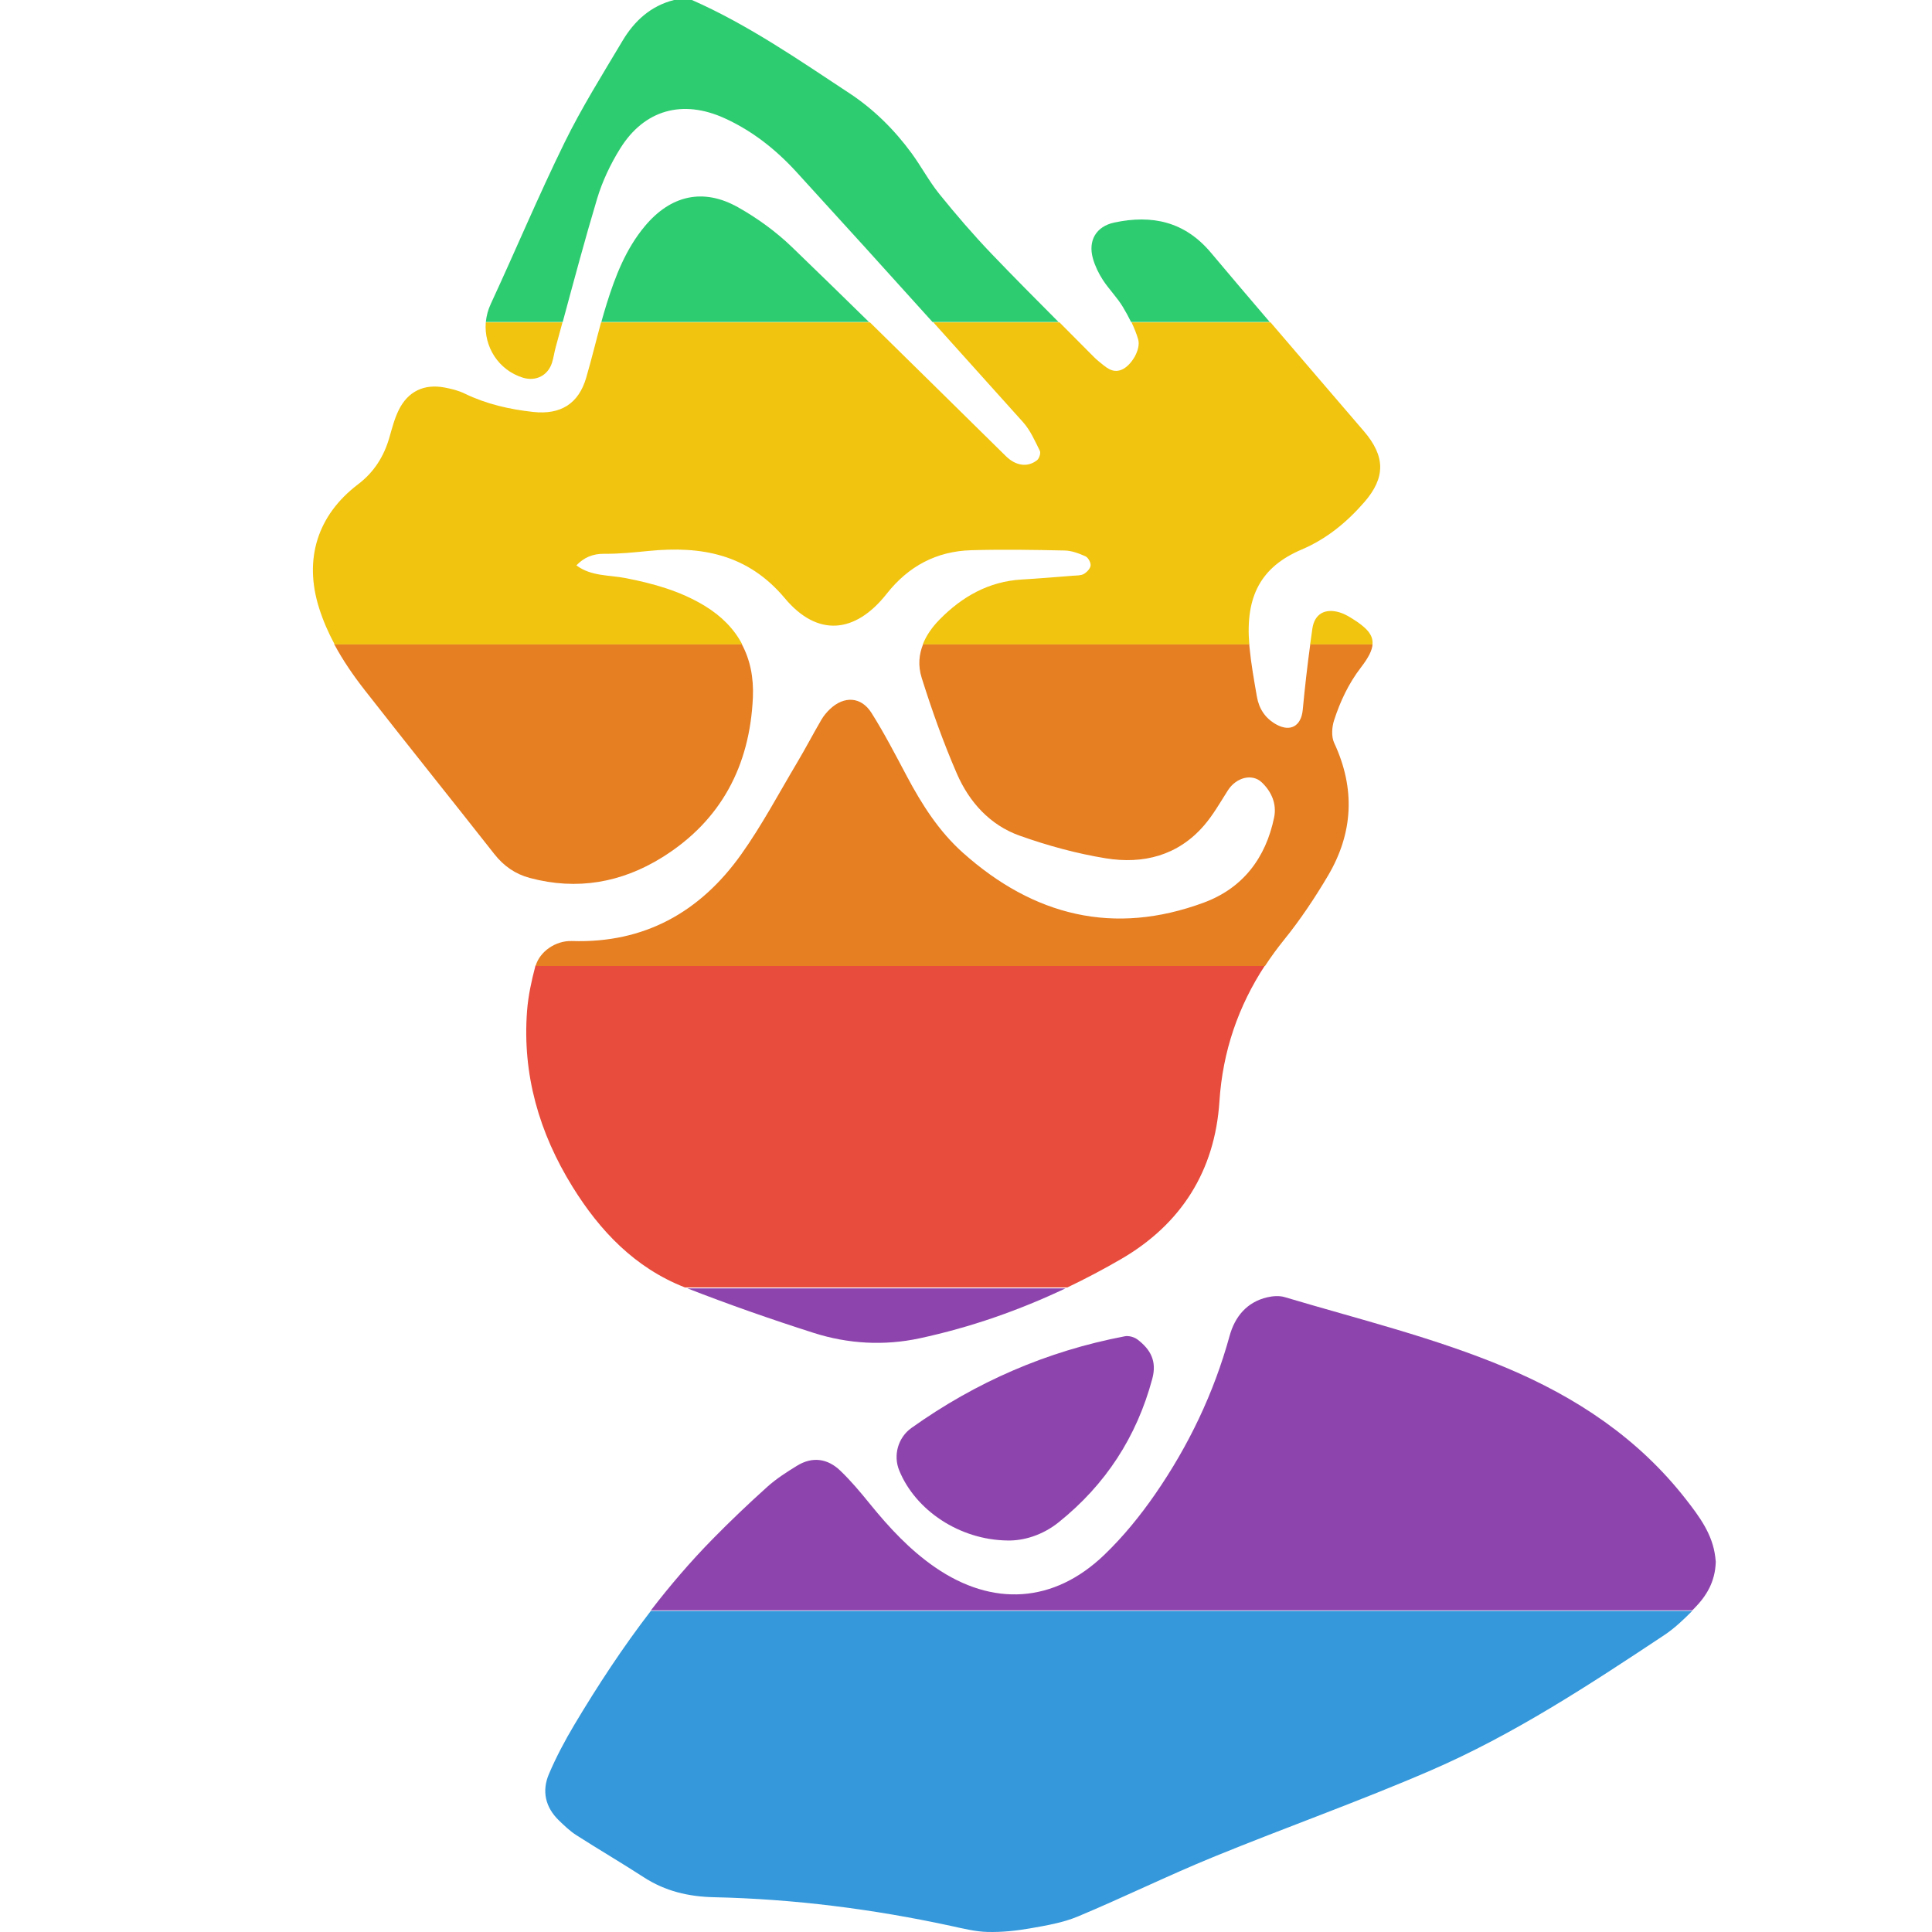
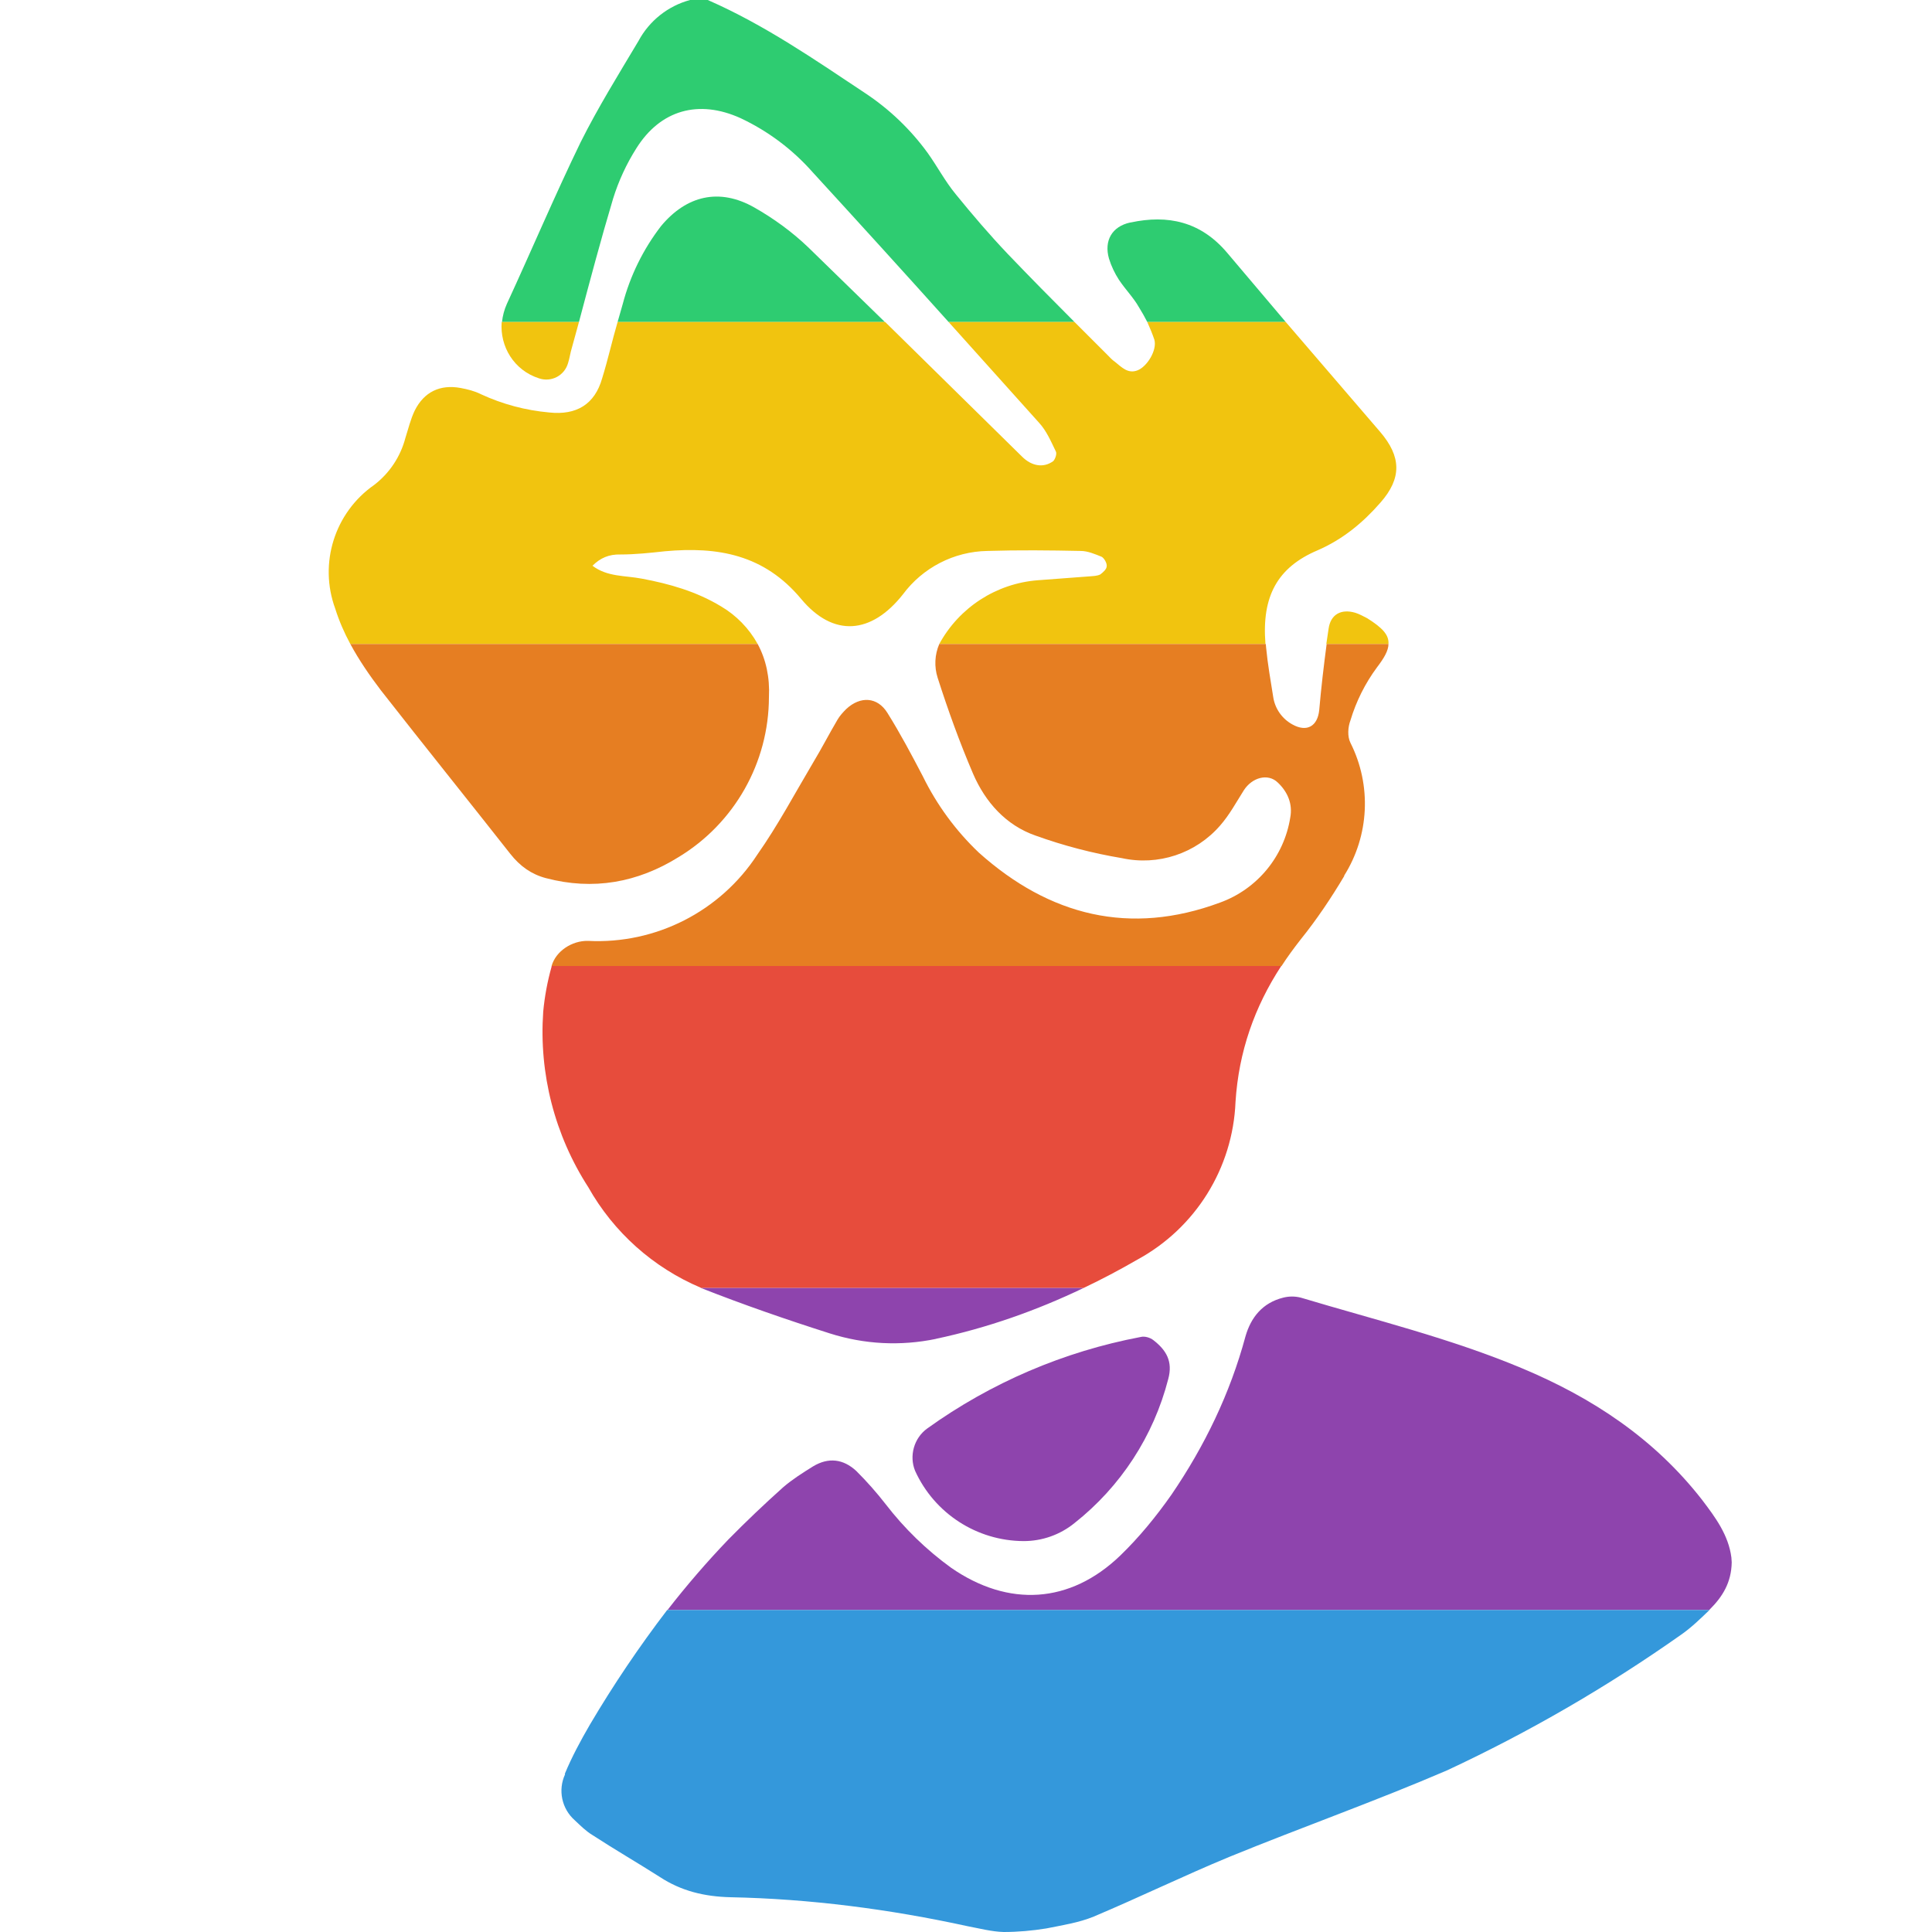
- <svg xmlns="http://www.w3.org/2000/svg" version="1.1" id="レイヤー_1" x="0px" y="0px" viewBox="0 0 1000 1000" style="enable-background:new 0 0 1000 1000;" xml:space="preserve">
-   <g style="display:none;">
-     <g style="display:inline;">
-       <path d="M-1603.802-42.293c29.111,12.85,55.159,30.904,81.562,48.3c12.536,8.26,23.178,18.819,32.076,30.944    c5.065,6.902,9.096,14.598,14.461,21.236c8.61,10.654,17.573,21.078,27.046,30.969c16.959,17.707,34.407,34.948,51.66,52.375    c1.205,1.217,2.413,2.453,3.754,3.512c3.457,2.729,6.814,6.376,11.804,4.34c5.053-2.062,10.132-10.535,8.585-15.771    c-1.751-5.926-4.682-11.628-7.869-16.968c-2.968-4.971-7.22-9.161-10.387-14.033c-2.207-3.396-4.057-7.215-5.153-11.102    c-2.614-9.276,1.65-16.602,11.06-18.612c19.486-4.161,36.447-0.569,50.011,15.59c26.132,31.133,52.75,61.859,79.203,92.723    c11.058,12.901,11.315,23.928,0.217,36.684c-9.072,10.428-19.499,19.038-32.491,24.568c-21.326,9.077-29.475,24.622-26.933,50.494    c0.837,8.512,2.35,16.969,3.821,25.405c1.08,6.194,4.295,11.11,9.923,14.269c7.421,4.165,13.005,0.855,13.794-7.502    c1.318-13.963,2.937-27.914,4.987-41.787c1.129-7.64,6.546-10.572,13.96-8.406c2.105,0.615,4.129,1.694,6.014,2.847    c13.181,8.06,14.475,13.267,5.143,25.416c-6.391,8.32-10.711,17.553-13.877,27.314c-1.16,3.579-1.484,8.46,0.034,11.71    c11.038,23.647,9.882,46.667-3.251,68.847c-6.79,11.467-14.267,22.676-22.634,33.033c-19.914,24.648-31.426,52.255-33.499,83.994    c-2.358,36.107-19.948,63.616-50.857,81.571c-32.553,18.91-67.336,33.074-104.3,41.03c-18.412,3.963-37.067,2.911-54.946-2.805    c-22.49-7.19-44.83-14.984-66.8-23.622c-25.574-10.055-43.757-29.102-57.949-52.029c-17.229-27.833-26.02-58.064-23.515-90.994    c0.593-7.8,2.296-15.598,4.294-23.185c2.05-7.785,10.444-13.552,18.906-13.275c37.529,1.229,66.385-14.986,87.619-44.808    c10.791-15.155,19.557-31.758,29.1-47.789c4.29-7.206,8.167-14.657,12.395-21.902c1.192-2.043,2.776-3.947,4.5-5.577    c7.313-6.911,16.132-6.469,21.483,2.028c6.65,10.561,12.41,21.697,18.272,32.734c7.772,14.633,16.61,28.533,29.038,39.629    c36.555,32.635,78.065,43.092,124.794,25.751c20.135-7.472,31.963-23.1,36.278-44.012c1.426-6.909-1.256-13.313-6.413-18.198    c-5.005-4.741-13.25-2.525-17.517,4.156c-3.954,6.192-7.614,12.699-12.387,18.218c-13.469,15.573-31.465,20.104-50.854,16.946    c-15.108-2.461-30.132-6.582-44.566-11.725c-15.361-5.473-26.092-17.404-32.476-32.101c-7.004-16.125-12.92-32.791-18.2-49.57    c-3.615-11.489,1.147-21.659,9.31-29.949c11.658-11.84,25.404-19.652,42.443-20.659c8.901-0.526,17.79-1.272,26.68-1.97    c1.873-0.147,4.002-0.047,5.514-0.922c1.558-0.902,3.338-2.777,3.487-4.37c0.145-1.547-1.276-4.127-2.68-4.755    c-3.381-1.512-7.137-2.924-10.772-3.003c-16.117-0.349-32.256-0.621-48.364-0.147c-17.978,0.529-32.491,8.275-43.719,22.527    c-16.339,20.742-35.909,22.44-52.718,2.359c-19.1-22.819-43.114-27.203-70.372-24.522c-7.676,0.755-15.398,1.561-23.09,1.482    c-5.961-0.062-10.522,1.916-14.444,5.989c7.589,5.74,16.84,4.919,25.457,6.597c14.357,2.797,28.313,6.664,40.983,14.379    c17.691,10.773,25.797,26.829,24.911,47.021c-1.552,35.359-16.414,63.802-46.844,82.788    c-21.121,13.179-44.143,17.269-68.588,10.733c-7.54-2.016-13.513-6.163-18.385-12.361c-22.256-28.309-44.821-56.375-66.997-84.747    c-10.052-12.86-18.77-26.588-23.744-42.379c-7.933-25.185-0.918-47.958,20.189-63.978c8.298-6.298,13.406-14.434,16.236-24.289    c1.365-4.754,2.614-9.64,4.77-14.05c4.786-9.79,13.159-13.78,23.823-11.754c3.514,0.668,7.119,1.552,10.309,3.102    c11.266,5.476,23.179,8.181,35.548,9.537c14.024,1.538,23.435-4.162,27.38-17.645c3.747-12.807,6.633-25.874,10.614-38.603    c4.504-14.402,9.932-28.468,19.846-40.301c13.274-15.844,30.069-19.858,48.142-9.689c10.045,5.652,19.695,12.665,27.987,20.656    c37.184,35.832,73.82,72.231,110.643,108.437c5.083,4.998,11.137,6.014,16.132,2.141c1.138-0.882,2.049-3.708,1.48-4.854    c-2.553-5.141-4.943-10.656-8.708-14.857c-38.921-43.425-77.951-86.754-117.298-129.792c-10.55-11.539-22.781-21.287-37.27-27.852    c-21.591-9.783-41.392-4.454-53.951,15.707c-5.014,8.049-9.231,16.941-11.95,26.006c-7.667,25.566-14.379,51.419-21.438,77.167    c-0.724,2.64-1.081,5.388-1.902,7.993c-2.096,6.651-8.401,9.818-15.091,7.74c-16.144-5.015-23.711-23.129-16.628-38.416    c12.885-27.806,24.739-56.106,38.229-83.609c8.872-18.088,19.651-35.263,29.974-52.611c6.123-10.29,14.614-18.098,26.683-21.136    C-1609.981-42.293-1606.891-42.293-1603.802-42.293z" />
-       <path d="M-1073.92,766.303c-0.274,10.491-4.892,17.87-11.147,24.209c-4.8,4.864-9.799,9.758-15.457,13.515    c-38.852,25.793-77.925,51.462-120.831,70.035c-37.069,16.046-75.238,29.532-112.636,44.843    c-23.595,9.66-46.526,20.934-70.054,30.77c-7.756,3.243-16.37,4.685-24.732,6.152c-7.235,1.269-14.683,2.031-22.009,1.856    c-6.241-0.149-12.492-1.726-18.654-3.061c-40.502-8.778-81.46-14.004-122.879-14.913c-13.295-0.292-25.305-3.121-36.464-10.363    c-11.496-7.461-23.344-14.381-34.884-21.776c-3.285-2.105-6.183-4.891-9.005-7.625c-7.036-6.817-8.915-15.209-5.148-24.028    c3.748-8.775,8.259-17.294,13.156-25.495c20.532-34.387,43.353-67.124,71.524-95.81c9.129-9.296,18.573-18.308,28.266-27.013    c4.677-4.201,10.091-7.671,15.479-10.972c7.88-4.827,15.703-3.71,22.21,2.478c5.562,5.29,10.535,11.251,15.383,17.227    c9.984,12.307,20.669,23.853,33.794,32.902c29.802,20.547,61.497,18.623,87.583-6.443c9.808-9.425,18.592-20.215,26.339-31.421    c17.343-25.086,30.385-52.347,38.522-81.903c2.722-9.886,8.844-17.483,19.461-19.979c2.895-0.681,6.296-0.925,9.082-0.093    c38.382,11.467,77.412,20.926,114.486,36.49c36.481,15.315,68.584,36.62,93.171,68.161c6.977,8.95,13.767,18.037,15.18,29.833    C-1074.042,765.066-1073.925,766.258-1073.92,766.303z" />
-       <path d="M-1440.5,755.358c-24.895-0.307-47.628-15.628-56.063-36.246c-3.188-7.793-0.676-17.016,6.335-22.013    c33.382-23.793,70.159-39.783,110.464-47.452c2.028-0.386,4.852,0.408,6.524,1.679c6.665,5.066,10.135,11.105,7.677,20.275    c-8.086,30.164-24.232,54.914-48.51,74.364C-1422.364,752.606-1432.149,755.547-1440.5,755.358z" />
-     </g>
-     <rect x="-1961.957" y="-42.293" style="display:inline;fill:#2ECC71;" width="1000" height="166.667" />
-     <rect x="-1961.957" y="124.852" style="display:inline;fill:#F1C40F;" width="1000" height="166.667" />
-     <rect x="-1961.957" y="291.041" style="display:inline;fill:#E67E22;" width="1000" height="166.667" />
-     <rect x="-1961.957" y="457.707" style="display:inline;fill:#E74C3C;" width="1000" height="166.667" />
-     <rect x="-1961.957" y="624.852" style="display:inline;fill:#8E44AD;" width="1000" height="166.667" />
-     <rect x="-1961.957" y="791.041" style="display:inline;fill:#3498DB;" width="1000" height="166.667" />
-   </g>
-   <g>
-     <path style="fill:#3498DB;" d="M284.134,918.208c-3.767,8.819-1.887,17.211,5.148,24.028c2.822,2.735,5.72,5.52,9.005,7.625   c11.541,7.395,23.388,14.315,34.884,21.776c11.158,7.242,23.169,10.071,36.464,10.363c41.419,0.909,82.377,6.135,122.879,14.913   c6.162,1.335,12.413,2.912,18.654,3.061c7.326,0.175,14.774-0.587,22.009-1.856c8.362-1.467,16.976-2.909,24.732-6.152   c23.528-9.837,46.459-21.11,70.054-30.77c37.398-15.312,75.568-28.798,112.636-44.843c42.906-18.573,81.979-44.242,120.831-70.035   c5.267-3.497,9.96-7.98,14.457-12.507H336.865c-14.417,18.723-27.404,38.518-39.574,58.901   C292.394,900.914,287.882,909.433,284.134,918.208z" />
-     <g>
-       <g>
-         <path style="fill:#2ECC71;" d="M576.752,115.189c-9.41,2.01-13.674,9.336-11.06,18.612c1.096,3.887,2.946,7.707,5.153,11.102     c3.167,4.872,7.419,9.062,10.387,14.033c1.493,2.501,2.924,5.084,4.209,7.73h71.769c-10.193-11.926-20.362-23.872-30.448-35.887     C613.199,114.62,596.238,111.027,576.752,115.189z" />
-         <path style="fill:#2ECC71;" d="M486.253,100.48c-5.364-6.638-9.395-14.334-14.461-21.236     c-8.899-12.125-19.54-22.685-32.076-30.944C413.313,30.904,387.265,12.85,358.154,0h-9.268     c-12.069,3.039-20.56,10.847-26.683,21.136c-10.323,17.347-21.102,34.522-29.974,52.61     c-13.49,27.503-25.344,55.803-38.229,83.609c-1.406,3.034-2.226,6.179-2.525,9.311h39.784     c5.771-21.314,11.459-42.652,17.8-63.795c2.719-9.066,6.935-17.957,11.95-26.006c12.559-20.161,32.36-25.49,53.951-15.707     c14.489,6.565,26.72,16.313,37.27,27.852c23.581,25.792,47.039,51.697,70.436,77.656h65.234     c-11.616-11.661-23.219-23.333-34.602-35.218C503.826,121.558,494.863,111.134,486.253,100.48z" />
-         <path style="fill:#2ECC71;" d="M381.994,107.279c-18.073-10.169-34.867-6.155-48.142,9.689     c-9.913,11.833-15.342,25.899-19.846,40.301c-0.974,3.115-1.881,6.251-2.753,9.397H449.78     c-13.223-12.956-26.469-25.887-39.799-38.732C401.689,119.944,392.039,112.932,381.994,107.279z" />
-       </g>
-     </g>
-     <g>
-       <g>
-         <path style="fill:#8E44AD;" d="M476.059,692.696c26.259-5.651,51.41-14.45,75.449-25.843h-195.69     c21.486,8.404,43.318,16.013,65.295,23.038C438.992,695.606,457.647,696.658,476.059,692.696z" />
-         <path style="fill:#8E44AD;" d="M888.08,808.303c-0.005-0.046-0.122-1.237-0.264-2.426c-1.414-11.796-8.203-20.883-15.18-29.833     c-24.588-31.541-56.691-52.846-93.171-68.161c-37.074-15.564-76.103-25.024-114.486-36.49c-2.787-0.833-6.187-0.588-9.082,0.093     c-10.618,2.496-16.74,10.094-19.461,19.979c-8.137,29.556-21.179,56.818-38.522,81.903     c-7.747,11.206-16.531,21.997-26.339,31.421c-26.086,25.066-57.782,26.99-87.583,6.443     c-13.125-9.049-23.809-20.595-33.794-32.902c-4.848-5.976-9.821-11.937-15.383-17.227c-6.506-6.188-14.33-7.305-22.21-2.478     c-5.388,3.3-10.802,6.771-15.479,10.972c-9.693,8.705-19.137,17.717-28.266,27.013c-11.472,11.682-22.045,24.045-31.95,36.909     h539.025c0.333-0.336,0.669-0.671,1-1.007C883.188,826.173,887.806,818.794,888.08,808.303z" />
-         <path style="fill:#8E44AD;" d="M588.76,693.326c-1.672-1.271-4.496-2.065-6.524-1.679     c-40.305,7.669-77.082,23.659-110.464,47.452c-7.011,4.997-9.523,14.22-6.335,22.013c8.435,20.619,31.168,35.94,56.063,36.246     c8.351,0.188,18.136-2.753,26.427-9.395c24.278-19.449,40.425-44.2,48.51-74.364C598.895,704.431,595.425,698.391,588.76,693.326     z" />
-       </g>
-     </g>
-     <g>
-       <g>
-         <path style="fill:#E74C3C;" d="M631.173,570.094c1.7-26.027,9.757-49.271,23.579-70.387h-377.54     c-0.035,0.119-0.081,0.233-0.113,0.353c-1.998,7.587-3.701,15.385-4.294,23.185c-2.504,32.93,6.287,63.161,23.515,90.994     c14.192,22.927,32.375,41.974,57.949,52.029c0.09,0.036,0.181,0.07,0.272,0.105h197.926c9.454-4.515,18.742-9.419,27.848-14.709     C611.225,633.711,628.815,606.201,631.173,570.094z" />
-       </g>
-     </g>
-     <g>
-       <g>
-         <path style="fill:#E67E22;" d="M687.306,453.36c13.133-22.18,14.289-45.2,3.251-68.847c-1.517-3.251-1.194-8.131-0.033-11.71     c3.165-9.762,7.486-18.994,13.877-27.314c3.841-5.001,5.877-8.824,6.03-12.155h-32.225c-1.545,11.331-2.834,22.703-3.909,34.086     c-0.789,8.357-6.373,11.667-13.793,7.502c-5.629-3.159-8.843-8.075-9.923-14.269c-1.471-8.436-2.985-16.892-3.821-25.405     c-0.063-0.646-0.115-1.281-0.165-1.915H477.836c-2.204,5.39-2.737,11.259-0.766,17.524c5.28,16.779,11.196,33.445,18.2,49.57     c6.384,14.697,17.115,26.628,32.476,32.101c14.434,5.143,29.458,9.264,44.566,11.725c19.389,3.158,37.385-1.373,50.854-16.946     c4.773-5.519,8.432-12.026,12.387-18.218c4.267-6.682,12.512-8.897,17.517-4.156c5.157,4.886,7.839,11.289,6.413,18.198     c-4.315,20.912-16.143,36.54-36.278,44.012c-46.729,17.341-88.239,6.884-124.794-25.751     c-12.428-11.095-21.266-24.995-29.038-39.629c-5.862-11.037-11.622-22.173-18.272-32.734c-5.351-8.498-14.17-8.939-21.483-2.028     c-1.724,1.629-3.307,3.533-4.5,5.577c-4.228,7.245-8.105,14.695-12.395,21.902c-9.543,16.031-18.309,32.634-29.1,47.789     c-21.234,29.823-50.09,46.037-87.619,44.808c-8.332-0.273-16.584,5.319-18.793,12.922h377.54     c3.034-4.635,6.335-9.171,9.92-13.607C673.039,476.036,680.516,464.827,687.306,453.36z" />
-         <path style="fill:#E67E22;" d="M255.878,442.074c4.873,6.198,10.845,10.345,18.385,12.361     c24.444,6.535,47.467,2.445,68.588-10.733c30.43-18.986,45.292-47.43,46.844-82.788c0.454-10.33-1.463-19.569-5.796-27.581     H172.945c4.515,8.466,9.988,16.384,15.936,23.994C211.057,385.699,233.622,413.765,255.878,442.074z" />
-       </g>
-     </g>
-     <g>
-       <g>
-         <path style="fill:#F1C40F;" d="M699.257,319.78c-1.885-1.153-3.909-2.232-6.014-2.847c-7.414-2.166-12.831,0.766-13.96,8.406     c-0.402,2.723-0.775,5.451-1.145,8.179h32.254C710.882,328.528,707.27,324.68,699.257,319.78z" />
-         <path style="fill:#F1C40F;" d="M270.628,195.479c6.69,2.078,12.995-1.089,15.091-7.74c0.821-2.605,1.179-5.353,1.902-7.993     c1.178-4.295,2.344-8.594,3.509-12.894h-39.697C250.455,179.336,257.851,191.51,270.628,195.479z" />
-         <path style="fill:#F1C40F;" d="M673.691,284.461c12.992-5.53,23.419-14.14,32.491-24.568     c11.098-12.757,10.841-23.783-0.217-36.684c-16.107-18.793-32.264-37.543-48.347-56.357h-71.941     c1.361,2.852,2.542,5.777,3.424,8.76c1.547,5.236-3.532,13.709-8.585,15.771c-4.99,2.036-8.348-1.611-11.804-4.34     c-1.34-1.058-2.548-2.294-3.754-3.512c-5.516-5.571-11.049-11.125-16.582-16.679h-65.279     c15.5,17.198,30.979,34.417,46.431,51.657c3.765,4.201,6.156,9.716,8.708,14.857c0.569,1.146-0.342,3.971-1.48,4.854     c-4.996,3.873-11.049,2.858-16.132-2.141c-23.461-23.067-46.858-46.2-70.357-69.227H311.121     c-2.635,9.556-4.945,19.213-7.729,28.728c-3.945,13.484-13.356,19.183-27.38,17.645c-12.369-1.356-24.282-4.061-35.548-9.537     c-3.191-1.551-6.795-2.435-10.309-3.102c-10.664-2.026-19.037,1.964-23.823,11.754c-2.156,4.409-3.404,9.295-4.77,14.05     c-2.83,9.855-7.938,17.991-16.236,24.289c-21.107,16.02-28.122,38.793-20.189,63.978c2.086,6.622,4.837,12.878,8.062,18.863     h210.972c-4.128-7.858-10.565-14.546-19.388-19.918c-12.67-7.715-26.626-11.582-40.983-14.379     c-8.617-1.679-17.868-0.857-25.457-6.597c3.923-4.073,8.484-6.05,14.444-5.989c7.692,0.08,15.413-0.727,23.089-1.482     c27.258-2.681,51.272,1.703,70.372,24.522c16.809,20.081,36.378,18.384,52.718-2.359c11.227-14.252,25.741-21.999,43.719-22.527     c16.108-0.474,32.247-0.202,48.364,0.147c3.635,0.079,7.391,1.491,10.772,3.003c1.404,0.628,2.825,3.208,2.68,4.755     c-0.149,1.593-1.928,3.469-3.487,4.37c-1.512,0.875-3.642,0.775-5.514,0.922c-8.89,0.698-17.779,1.444-26.679,1.97     c-17.039,1.007-30.785,8.819-42.443,20.659c-3.842,3.903-6.915,8.226-8.731,12.903h168.985     C644.533,308.51,652.765,293.368,673.691,284.461z" />
-       </g>
-     </g>
-   </g>
+ <svg xmlns="http://www.w3.org/2000/svg" xml:space="preserve" style="enable-background:new 0 0 600 600" viewBox="0 0 600 600">
+   <path d="M234.2 64.4c-10.8-6.1-21-3.7-28.9 5.8a68 68 0 0 0-11.9 24.2l-1.6 5.6h83L251 76.8c-5-4.8-10.8-9-16.8-12.4zM351 69.1c-5.6 1.2-8.2 5.6-6.6 11.2.7 2.3 1.8 4.6 3.1 6.6 2 3 4.5 5.5 6.2 8.5a62 62 0 0 1 2.6 4.6h43l-18.2-21.5c-8.2-9.7-18.4-11.9-30-9.4z" style="fill:#2ecc71" />
+   <path d="M296.8 60.3c-3.3-4-5.7-8.6-8.7-12.8A75.5 75.5 0 0 0 268.8 29c-15.8-10.5-31.4-21.3-49-29h-5.5a25.8 25.8 0 0 0-16 12.7c-6.2 10.4-12.6 20.7-18 31.5-8 16.5-15.2 33.5-22.9 50.2-.8 1.8-1.3 3.7-1.5 5.6h23.9c3.4-12.8 6.8-25.6 10.6-38.3a65.5 65.5 0 0 1 7.2-15.6c7.5-12 19.4-15.3 32.4-9.4a69 69 0 0 1 22.3 16.7c14.2 15.5 28.3 31 42.3 46.6h39.1c-7-7-13.9-14-20.7-21.1-5.7-6-11-12.2-16.2-18.6z" style="fill:#2ecc71" />
+   <path d="M424.6 192c-1.2-.6-2.4-1.3-3.7-1.7-4.4-1.3-7.7.5-8.3 5l-.7 4.7h19.3c.2-2.9-2-5.1-6.6-8zM167.4 117.5a7 7 0 0 0 9-4.7c.5-1.5.7-3.2 1.2-4.8l2.2-8h-24c-.6 7.6 3.8 15 11.6 17.5z" style="fill:#f1c40f" />
+   <path d="M409.2 170.9c7.8-3.4 14-8.5 19.5-14.8 6.7-7.6 6.5-14.3-.1-22L399.3 100h-43c.8 1.8 1.6 3.7 2.2 5.5.9 3.2-2.2 8.3-5.2 9.5-3 1.2-5-1-7-2.6-.9-.6-1.6-1.4-2.3-2.1L333.7 100h-39.1l28.1 31.3c2.3 2.5 3.7 5.8 5.2 8.9.4.7-.2 2.4-.8 3-3 2.2-6.7 1.6-9.7-1.4L274.9 100h-83.1c-1.7 5.8-3 11.7-4.8 17.5-2.3 8.1-8 11.5-16.4 10.6a64 64 0 0 1-21.3-5.7c-2-1-4.1-1.5-6.2-1.9-6.4-1.2-11.4 1.2-14.3 7-1.3 2.7-2 5.7-2.9 8.5a27 27 0 0 1-9.7 14.6 33 33 0 0 0-12.1 38.4c1.2 3.8 2.8 7.5 4.7 11h126.5a31 31 0 0 0-11.4-11.7c-7.6-4.6-16-7-24.6-8.6-5.2-1-10.7-.5-15.3-4 2.4-2.4 5.1-3.6 8.7-3.5 4.6 0 9.2-.5 13.8-1 16.4-1.5 30.8 1 42.3 14.8 10 12 21.8 11 31.6-1.4a33.4 33.4 0 0 1 26.2-13.5c9.7-.3 19.4-.2 29 0 2.2 0 4.5 1 6.5 1.8.8.4 1.7 2 1.6 2.9 0 1-1.2 2-2 2.6-1 .5-2.3.5-3.4.6l-16 1.2a38.2 38.2 0 0 0-30.6 19.8H393c-1.2-14.8 3.7-23.8 16.2-29.1z" style="fill:#f1c40f" />
+   <path d="M417.4 272a42 42 0 0 0 2-41.3c-1-2-.8-4.9 0-7a53.6 53.6 0 0 1 8.2-16.4c2.3-3 3.6-5.3 3.6-7.3H412c-.9 6.8-1.7 13.6-2.3 20.5-.5 5-3.8 7-8.3 4.5a11.7 11.7 0 0 1-6-8.6c-.8-5-1.7-10.1-2.2-15.3l-.1-1.1H291.7a15 15 0 0 0-.5 10.5c3.2 10 6.8 20 11 29.8 3.8 8.8 10.2 16 19.4 19.2a154 154 0 0 0 26.8 7 31.5 31.5 0 0 0 30.5-10.1c2.9-3.3 5-7.2 7.4-11 2.6-4 7.5-5.3 10.5-2.4 3.1 2.9 4.7 6.7 3.9 10.9a33.7 33.7 0 0 1-21.8 26.4c-28 10.4-53 4.1-74.9-15.5a83.2 83.2 0 0 1-17.4-23.7c-3.5-6.7-7-13.3-11-19.7-3.1-5-8.4-5.3-12.8-1.2-1 1-2 2.1-2.7 3.3-2.6 4.4-4.9 8.9-7.5 13.2-5.7 9.6-11 19.6-17.4 28.7a59.2 59.2 0 0 1-52.6 26.8c-5-.1-10 3.2-11.3 7.8H398c1.8-2.8 3.8-5.5 5.9-8.2 5-6.2 9.5-12.9 13.6-19.8z" style="fill:#e67e22" />
+   <path d="M158.5 265.2c3 3.8 6.5 6.3 11 7.5 14.7 3.9 28.5 1.4 41.2-6.5a58.2 58.2 0 0 0 28.1-49.7c.3-6.1-.9-11.7-3.5-16.5H108.8c2.7 5 6 9.8 9.5 14.4 13.3 17 26.9 33.9 40.2 50.8z" style="fill:#e67e22" />
+   <path d="M383.7 342.2c1-15.6 5.9-29.5 14.2-42.2H171.3v.2a78.4 78.4 0 0 0-2.6 14 89 89 0 0 0 14 54.5 72.5 72.5 0 0 0 34.9 31.2l.1.1h118.8a234 234 0 0 0 16.7-8.8 58.4 58.4 0 0 0 30.5-49z" style="fill:#e74c3c" />
+   <path d="M290.6 415.8c16-3.4 31.3-8.8 45.9-15.8H217.7c13.2 5.2 26.5 9.8 40 14.1 10.7 3.4 21.9 4 33 1.7zM537.8 485.2l-.1-1.5c-.9-7-5-12.5-9.1-17.9-14.8-19-34-31.7-56-40.9-22.2-9.3-45.6-15-68.6-21.9a11 11 0 0 0-5.5 0c-6.4 1.6-10 6.1-11.7 12-4.8 17.8-12.7 34.1-23 49.2-4.7 6.7-10 13.2-15.9 18.9-15.6 15-34.7 16.1-52.5 3.8a98.8 98.8 0 0 1-20.3-19.7 108 108 0 0 0-9.2-10.4c-4-3.7-8.6-4.3-13.4-1.4-3.2 2-6.4 4-9.3 6.5a374.9 374.9 0 0 0-17 16.2c-6.7 7-13 14.3-18.9 21.9h323.5l.3-.3c3.8-3.8 6.6-8.2 6.7-14.5z" style="fill:#8e44ad" />
+   <path d="M358.2 416.2c-1-.8-2.7-1.3-3.9-1a166.7 166.7 0 0 0-66.3 28.4c-4.2 3-5.7 8.6-3.8 13.2a37.2 37.2 0 0 0 33.7 21.8 25 25 0 0 0 15.8-5.6 83.4 83.4 0 0 0 29.1-44.7c1.5-5.5-.6-9-4.6-12.1z" style="fill:#8e44ad" />
+   <path d="M175.5 551a12.2 12.2 0 0 0 3 14.3c1.8 1.7 3.5 3.4 5.5 4.6 6.9 4.5 14 8.6 20.9 13 6.7 4.4 13.9 6.1 21.9 6.3 24.8.5 49.4 3.7 73.7 9 3.7.7 7.5 1.7 11.2 1.8 4.4 0 8.9-.4 13.2-1.1 5-1 10.2-1.8 14.8-3.7 14.2-6 28-12.7 42-18.5 22.5-9.2 45.4-17.3 67.7-26.9a472.1 472.1 0 0 0 72.5-42c3.2-2.2 6.1-5 9-7.8H207.2a360.4 360.4 0 0 0-24 35.6c-2.9 5-5.6 10-7.8 15.3z" style="fill:#3498db" />
</svg>
